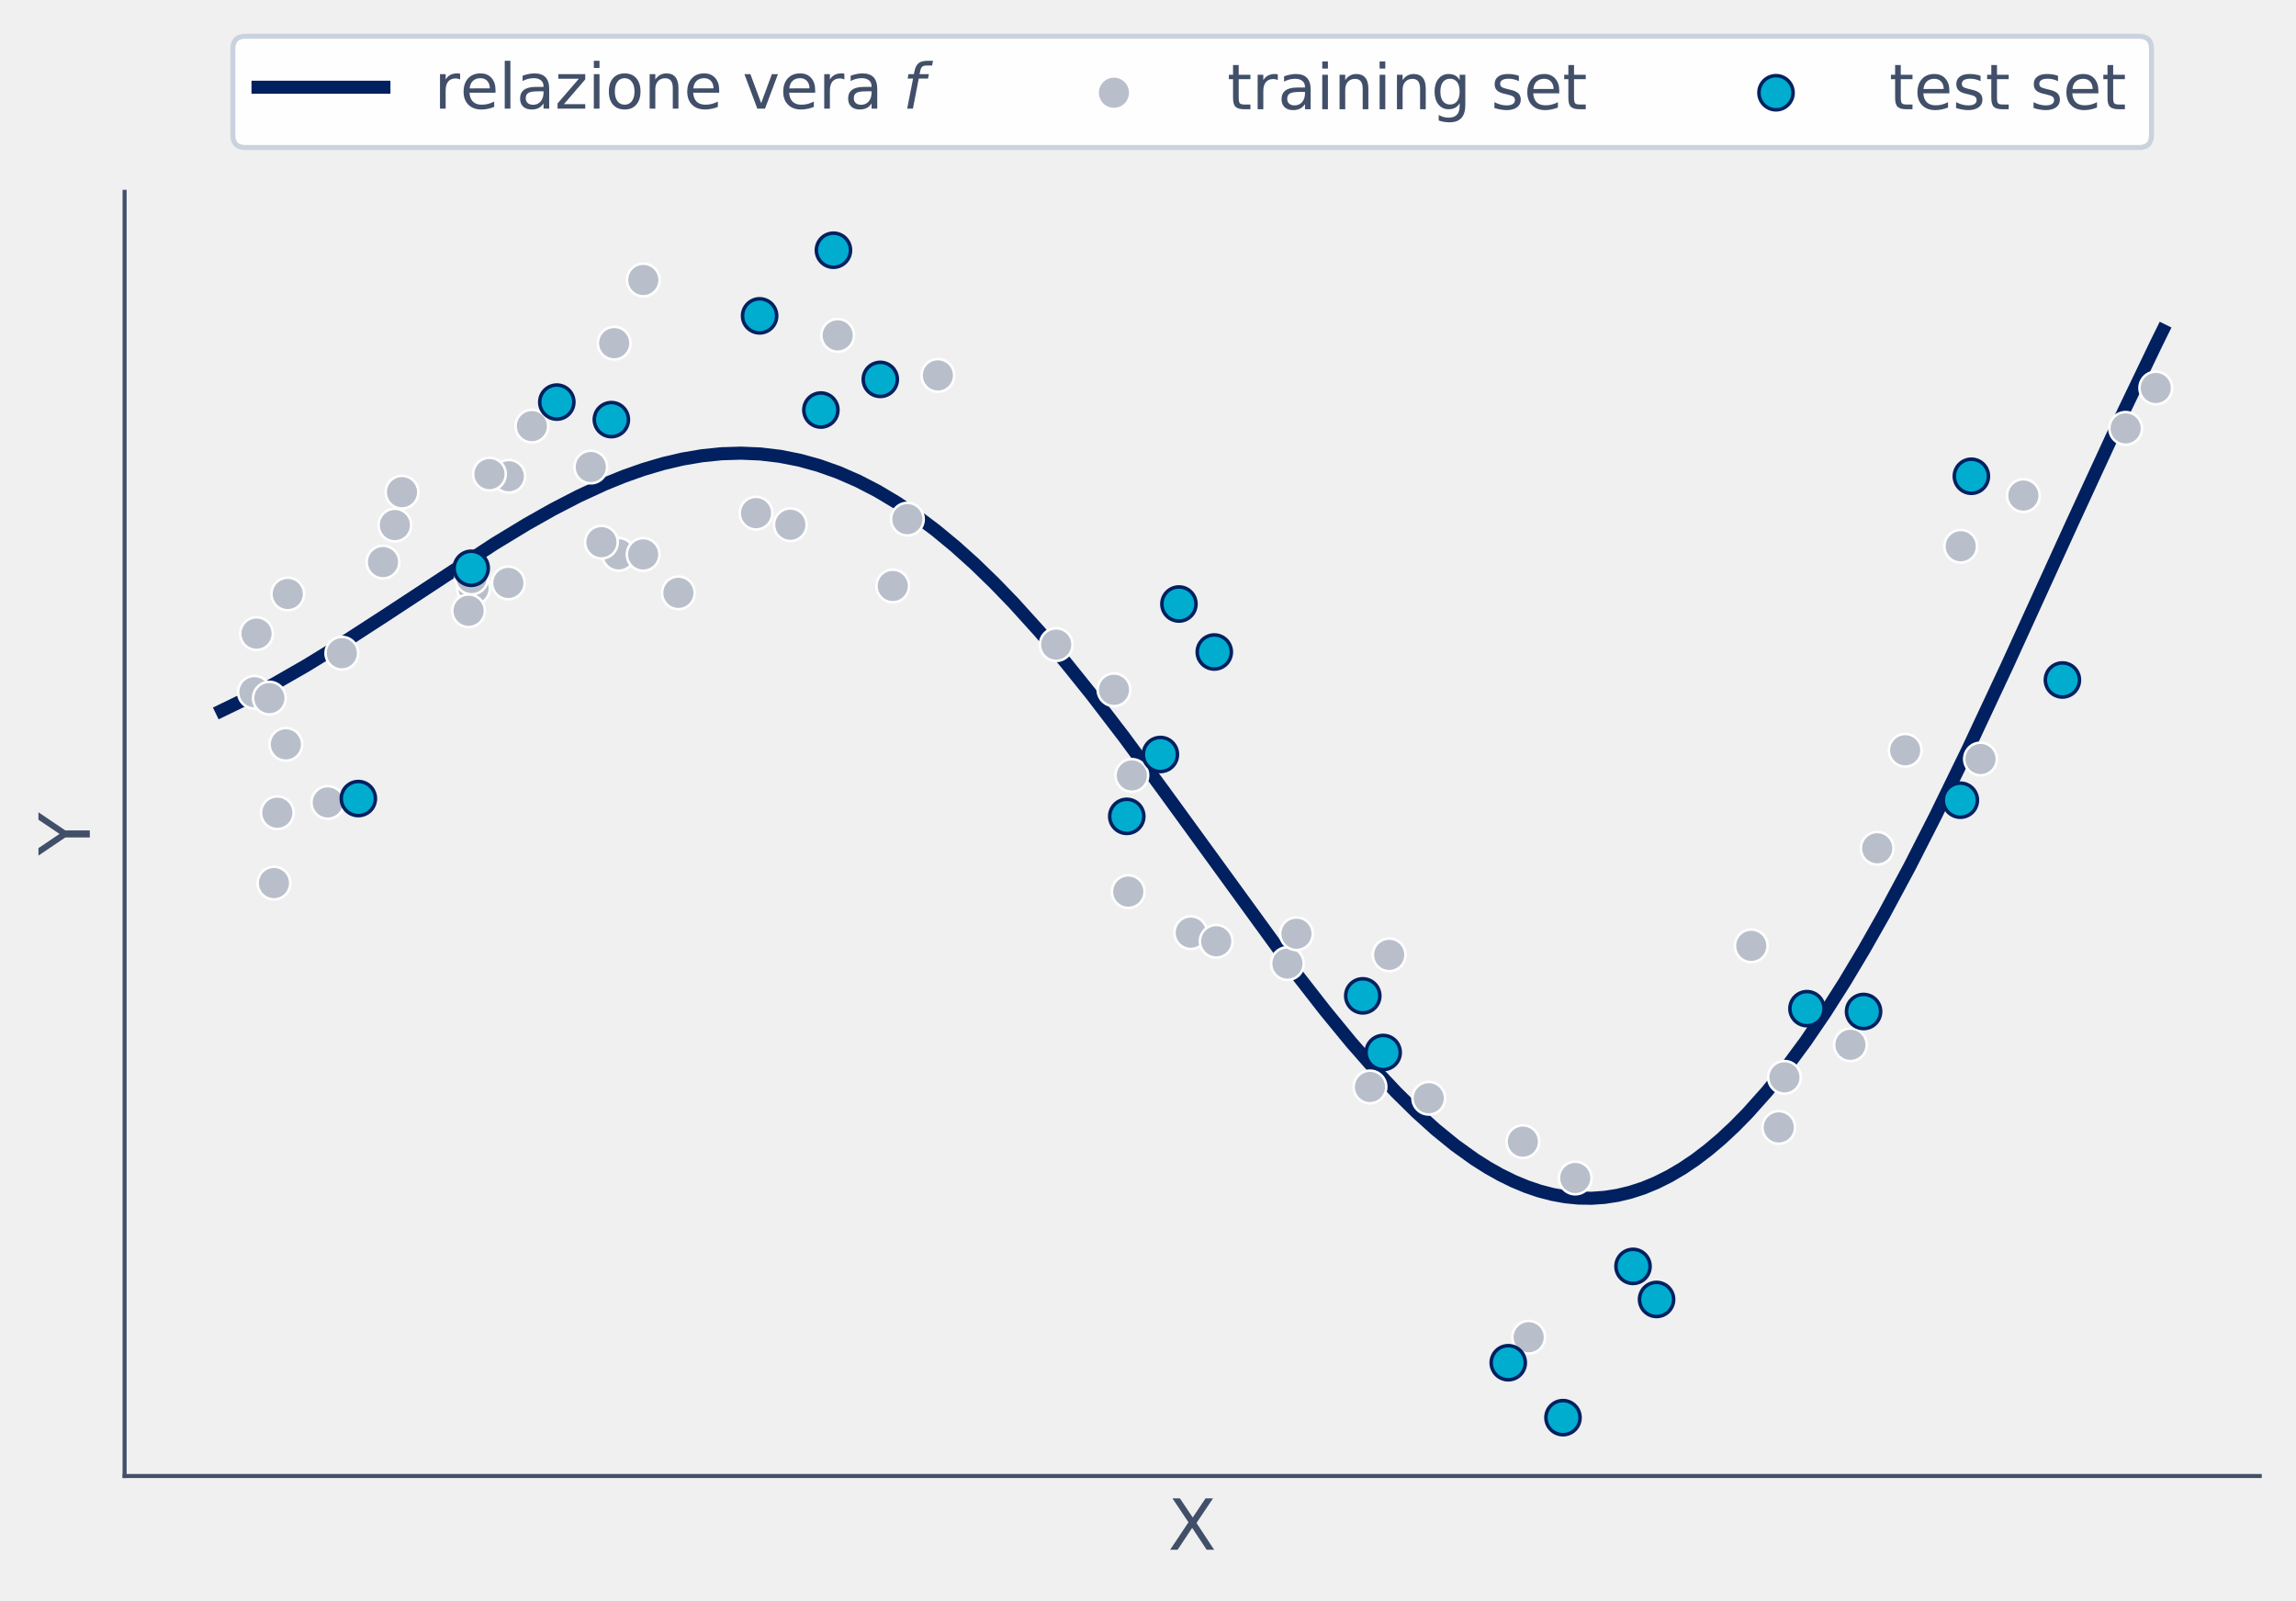
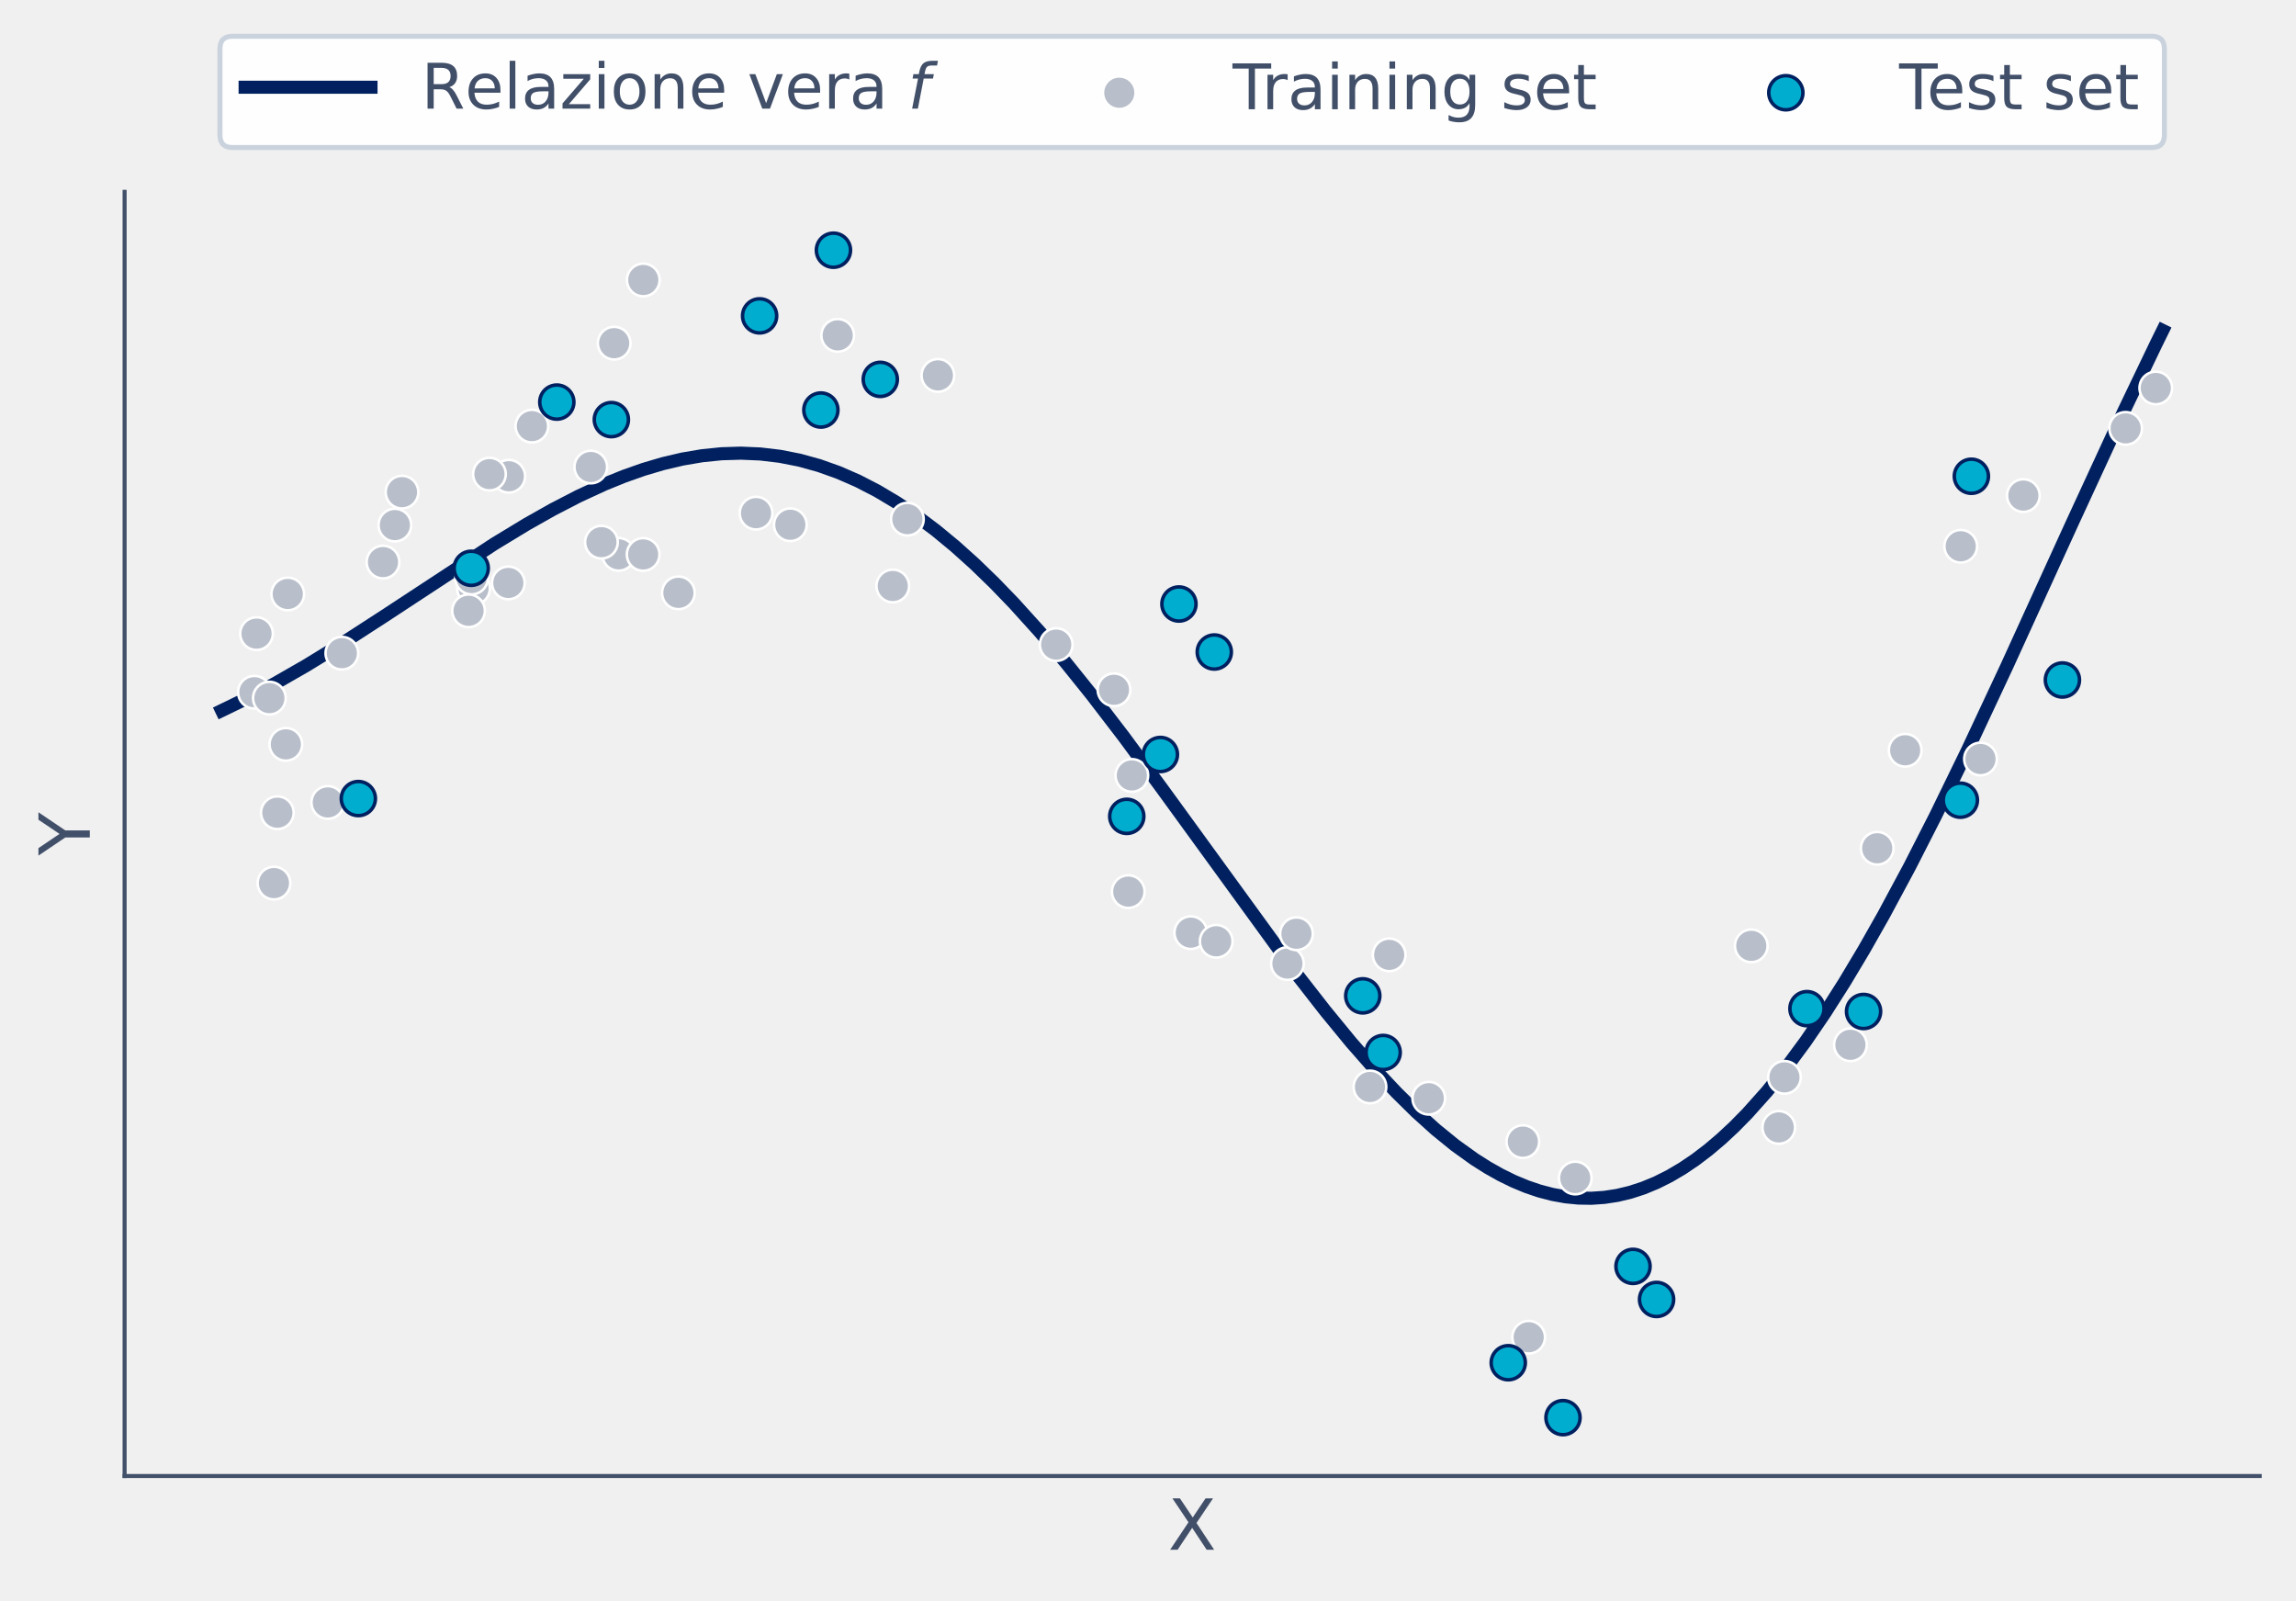
<svg xmlns="http://www.w3.org/2000/svg" xmlns:xlink="http://www.w3.org/1999/xlink" width="456.029pt" height="317.871pt" viewBox="0 0 456.029 317.871" version="1.1">
  <defs>
    <style type="text/css">*{stroke-linejoin: round; stroke-linecap: butt}</style>
  </defs>
  <g id="figure_1">
    <g id="patch_1">
      <path d="M 0 317.871  L 456.029 317.871  L 456.029 0  L 0 0  L 0 317.871  z " style="fill: none" />
    </g>
    <g id="axes_1">
      <g id="patch_2">
        <path d="M 24.749 293.122  L 448.829 293.122  L 448.829 38.098  L 24.749 38.098  L 24.749 293.122  z " style="fill: none" />
      </g>
      <g id="matplotlib.axis_1">
        <g id="text_1">
          <text style="font-size: 14px; font-family: 'DejaVu Sans'; text-anchor: middle; fill: #414f69" x="236.789" y="307.76" transform="rotate(-0 236.7894 307.7597)">X</text>
        </g>
      </g>
      <g id="matplotlib.axis_2">
        <g id="text_2">
          <text style="font-size: 14px; font-family: 'DejaVu Sans'; text-anchor: middle; fill: #414f69" x="17.838" y="165.61" transform="rotate(-90 17.83781 165.6099)">Y</text>
        </g>
      </g>
      <g id="line2d_1">
-         <path d="M 44.026 141.115  L 49.183 138.617  L 54.341 135.887  L 60.788 132.191  L 67.235 128.235  L 76.26 122.393  L 98.18 108.006  L 104.627 104.095  L 109.785 101.184  L 114.942 98.518  L 120.1 96.141  L 123.968 94.573  L 127.836 93.21  L 131.704 92.067  L 135.572 91.16  L 139.441 90.504  L 143.309 90.11  L 147.177 89.992  L 151.045 90.158  L 154.913 90.618  L 158.781 91.379  L 162.65 92.446  L 166.518 93.821  L 170.386 95.508  L 174.254 97.506  L 178.122 99.812  L 181.99 102.422  L 185.859 105.33  L 189.727 108.528  L 193.595 112.006  L 197.463 115.753  L 201.331 119.753  L 206.489 125.454  L 211.646 131.536  L 216.804 137.951  L 223.251 146.358  L 230.987 156.865  L 258.064 194.124  L 263.222 200.735  L 268.379 207.016  L 273.537 212.895  L 277.405 217  L 281.273 220.812  L 285.141 224.304  L 289.01 227.45  L 292.878 230.227  L 295.457 231.861  L 298.035 233.314  L 300.614 234.58  L 303.193 235.654  L 305.772 236.529  L 308.35 237.202  L 310.929 237.668  L 313.508 237.923  L 316.087 237.964  L 318.666 237.787  L 321.244 237.391  L 323.823 236.772  L 326.402 235.931  L 328.981 234.864  L 331.559 233.573  L 334.138 232.057  L 336.717 230.317  L 339.296 228.354  L 341.875 226.17  L 344.453 223.767  L 347.032 221.147  L 350.9 216.82  L 354.768 212.027  L 358.637 206.786  L 362.505 201.114  L 366.373 195.034  L 370.241 188.57  L 374.109 181.748  L 379.267 172.147  L 384.424 162.035  L 390.871 148.804  L 398.608 132.285  L 411.502 104.032  L 421.817 81.69  L 428.264 68.25  L 429.553 65.633  L 429.553 65.633  " clip-path="url(#p350fbbcaee)" style="fill: none; stroke: #002060; stroke-width: 2.6; stroke-linecap: square" />
+         <path d="M 44.026 141.115  L 49.183 138.617  L 54.341 135.887  L 60.788 132.191  L 67.235 128.235  L 76.26 122.393  L 98.18 108.006  L 104.627 104.095  L 109.785 101.184  L 114.942 98.518  L 120.1 96.141  L 123.968 94.573  L 127.836 93.21  L 131.704 92.067  L 135.572 91.16  L 139.441 90.504  L 143.309 90.11  L 147.177 89.992  L 151.045 90.158  L 154.913 90.618  L 158.781 91.379  L 162.65 92.446  L 166.518 93.821  L 170.386 95.508  L 174.254 97.506  L 178.122 99.812  L 181.99 102.422  L 185.859 105.33  L 189.727 108.528  L 193.595 112.006  L 197.463 115.753  L 201.331 119.753  L 206.489 125.454  L 211.646 131.536  L 216.804 137.951  L 223.251 146.358  L 230.987 156.865  L 258.064 194.124  L 263.222 200.735  L 268.379 207.016  L 273.537 212.895  L 277.405 217  L 281.273 220.812  L 285.141 224.304  L 289.01 227.45  L 292.878 230.227  L 295.457 231.861  L 298.035 233.314  L 300.614 234.58  L 303.193 235.654  L 305.772 236.529  L 308.35 237.202  L 310.929 237.668  L 313.508 237.923  L 316.087 237.964  L 318.666 237.787  L 321.244 237.391  L 323.823 236.772  L 326.402 235.931  L 328.981 234.864  L 331.559 233.573  L 334.138 232.057  L 336.717 230.317  L 339.296 228.354  L 341.875 226.17  L 344.453 223.767  L 347.032 221.147  L 350.9 216.82  L 354.768 212.027  L 358.637 206.786  L 362.505 201.114  L 366.373 195.034  L 370.241 188.57  L 374.109 181.748  L 379.267 172.147  L 384.424 162.035  L 390.871 148.804  L 398.608 132.285  L 411.502 104.032  L 421.817 81.69  L 428.264 68.25  L 429.553 65.633  L 429.553 65.633  " clip-path="url(#p46bc292888)" style="fill: none; stroke: #002060; stroke-width: 2.6; stroke-linecap: square" />
      </g>
      <g id="patch_3">
        <path d="M 24.749 293.122  L 24.749 38.098  " style="fill: none; stroke: #414f69; stroke-width: 0.8; stroke-linejoin: miter; stroke-linecap: square" />
      </g>
      <g id="patch_4">
        <path d="M 24.749 293.122  L 448.829 293.122  " style="fill: none; stroke: #414f69; stroke-width: 0.8; stroke-linejoin: miter; stroke-linecap: square" />
      </g>
      <g id="PathCollection_1">
        <defs>
-           <path id="m37051a1f90" d="M 0 3.24  C 0.859 3.24 1.684 2.899 2.291 2.291  C 2.899 1.684 3.24 0.859 3.24 0  C 3.24 -0.859 2.899 -1.684 2.291 -2.291  C 1.684 -2.899 0.859 -3.24 0 -3.24  C -0.859 -3.24 -1.684 -2.899 -2.291 -2.291  C -2.899 -1.684 -3.24 -0.859 -3.24 0  C -3.24 0.859 -2.899 1.684 -2.291 2.291  C -1.684 2.899 -0.859 3.24 0 3.24  z " style="stroke: #ffffff; stroke-width: 0.5" />
+           <path id="md7d9b997fb" d="M 0 3.24  C 0.859 3.24 1.684 2.899 2.291 2.291  C 2.899 1.684 3.24 0.859 3.24 0  C 3.24 -0.859 2.899 -1.684 2.291 -2.291  C 1.684 -2.899 0.859 -3.24 0 -3.24  C -0.859 -3.24 -1.684 -2.899 -2.291 -2.291  C -2.899 -1.684 -3.24 -0.859 -3.24 0  C -3.24 0.859 -2.899 1.684 -2.291 2.291  C -1.684 2.899 -0.859 3.24 0 3.24  z " style="stroke: #ffffff; stroke-width: 0.5" />
        </defs>
-         <g clip-path="url(#p350fbbcaee)">
-           <use xlink:href="#m37051a1f90" x="236.511" y="185.22" style="fill: #b9bfca; stroke: #ffffff; stroke-width: 0.5" />
-           <use xlink:href="#m37051a1f90" x="275.92" y="189.626" style="fill: #b9bfca; stroke: #ffffff; stroke-width: 0.5" />
-           <use xlink:href="#m37051a1f90" x="55.086" y="161.4" style="fill: #b9bfca; stroke: #ffffff; stroke-width: 0.5" />
-           <use xlink:href="#m37051a1f90" x="101.055" y="94.58" style="fill: #b9bfca; stroke: #ffffff; stroke-width: 0.5" />
-           <use xlink:href="#m37051a1f90" x="401.876" y="98.417" style="fill: #b9bfca; stroke: #ffffff; stroke-width: 0.5" />
-           <use xlink:href="#m37051a1f90" x="94.057" y="116.843" style="fill: #b9bfca; stroke: #ffffff; stroke-width: 0.5" />
-           <use xlink:href="#m37051a1f90" x="283.779" y="218.097" style="fill: #b9bfca; stroke: #ffffff; stroke-width: 0.5" />
-           <use xlink:href="#m37051a1f90" x="186.283" y="74.551" style="fill: #b9bfca; stroke: #ffffff; stroke-width: 0.5" />
-           <use xlink:href="#m37051a1f90" x="150.165" y="101.908" style="fill: #b9bfca; stroke: #ffffff; stroke-width: 0.5" />
-           <use xlink:href="#m37051a1f90" x="97.216" y="94.156" style="fill: #b9bfca; stroke: #ffffff; stroke-width: 0.5" />
-           <use xlink:href="#m37051a1f90" x="347.836" y="187.835" style="fill: #b9bfca; stroke: #ffffff; stroke-width: 0.5" />
-           <use xlink:href="#m37051a1f90" x="302.468" y="226.717" style="fill: #b9bfca; stroke: #ffffff; stroke-width: 0.5" />
-           <use xlink:href="#m37051a1f90" x="241.563" y="186.928" style="fill: #b9bfca; stroke: #ffffff; stroke-width: 0.5" />
-           <use xlink:href="#m37051a1f90" x="255.709" y="191.356" style="fill: #b9bfca; stroke: #ffffff; stroke-width: 0.5" />
-           <use xlink:href="#m37051a1f90" x="422.195" y="85.074" style="fill: #b9bfca; stroke: #ffffff; stroke-width: 0.5" />
-           <use xlink:href="#m37051a1f90" x="122.87" y="110.089" style="fill: #b9bfca; stroke: #ffffff; stroke-width: 0.5" />
-           <use xlink:href="#m37051a1f90" x="257.504" y="185.432" style="fill: #b9bfca; stroke: #ffffff; stroke-width: 0.5" />
-           <use xlink:href="#m37051a1f90" x="180.223" y="103.102" style="fill: #b9bfca; stroke: #ffffff; stroke-width: 0.5" />
-           <use xlink:href="#m37051a1f90" x="272.102" y="215.859" style="fill: #b9bfca; stroke: #ffffff; stroke-width: 0.5" />
-           <use xlink:href="#m37051a1f90" x="134.741" y="117.736" style="fill: #b9bfca; stroke: #ffffff; stroke-width: 0.5" />
-           <use xlink:href="#m37051a1f90" x="353.297" y="223.894" style="fill: #b9bfca; stroke: #ffffff; stroke-width: 0.5" />
-           <use xlink:href="#m37051a1f90" x="378.406" y="148.997" style="fill: #b9bfca; stroke: #ffffff; stroke-width: 0.5" />
-           <use xlink:href="#m37051a1f90" x="93.666" y="114.795" style="fill: #b9bfca; stroke: #ffffff; stroke-width: 0.5" />
-           <use xlink:href="#m37051a1f90" x="224.095" y="177.067" style="fill: #b9bfca; stroke: #ffffff; stroke-width: 0.5" />
-           <use xlink:href="#m37051a1f90" x="76.07" y="111.624" style="fill: #b9bfca; stroke: #ffffff; stroke-width: 0.5" />
-           <use xlink:href="#m37051a1f90" x="389.437" y="108.483" style="fill: #b9bfca; stroke: #ffffff; stroke-width: 0.5" />
-           <use xlink:href="#m37051a1f90" x="209.783" y="128.013" style="fill: #b9bfca; stroke: #ffffff; stroke-width: 0.5" />
-           <use xlink:href="#m37051a1f90" x="100.965" y="115.765" style="fill: #b9bfca; stroke: #ffffff; stroke-width: 0.5" />
-           <use xlink:href="#m37051a1f90" x="303.625" y="265.559" style="fill: #b9bfca; stroke: #ffffff; stroke-width: 0.5" />
-           <use xlink:href="#m37051a1f90" x="121.986" y="68.151" style="fill: #b9bfca; stroke: #ffffff; stroke-width: 0.5" />
-           <use xlink:href="#m37051a1f90" x="127.742" y="110.108" style="fill: #b9bfca; stroke: #ffffff; stroke-width: 0.5" />
-           <use xlink:href="#m37051a1f90" x="56.777" y="147.821" style="fill: #b9bfca; stroke: #ffffff; stroke-width: 0.5" />
-           <use xlink:href="#m37051a1f90" x="177.321" y="116.37" style="fill: #b9bfca; stroke: #ffffff; stroke-width: 0.5" />
-           <use xlink:href="#m37051a1f90" x="224.803" y="153.994" style="fill: #b9bfca; stroke: #ffffff; stroke-width: 0.5" />
-           <use xlink:href="#m37051a1f90" x="393.365" y="150.73" style="fill: #b9bfca; stroke: #ffffff; stroke-width: 0.5" />
-           <use xlink:href="#m37051a1f90" x="312.877" y="233.937" style="fill: #b9bfca; stroke: #ffffff; stroke-width: 0.5" />
-           <use xlink:href="#m37051a1f90" x="50.532" y="137.471" style="fill: #b9bfca; stroke: #ffffff; stroke-width: 0.5" />
-           <use xlink:href="#m37051a1f90" x="105.642" y="84.624" style="fill: #b9bfca; stroke: #ffffff; stroke-width: 0.5" />
-           <use xlink:href="#m37051a1f90" x="428.179" y="77.05" style="fill: #b9bfca; stroke: #ffffff; stroke-width: 0.5" />
-           <use xlink:href="#m37051a1f90" x="221.259" y="136.985" style="fill: #b9bfca; stroke: #ffffff; stroke-width: 0.5" />
-           <use xlink:href="#m37051a1f90" x="65.102" y="159.36" style="fill: #b9bfca; stroke: #ffffff; stroke-width: 0.5" />
-           <use xlink:href="#m37051a1f90" x="57.153" y="117.957" style="fill: #b9bfca; stroke: #ffffff; stroke-width: 0.5" />
-           <use xlink:href="#m37051a1f90" x="166.383" y="66.6" style="fill: #b9bfca; stroke: #ffffff; stroke-width: 0.5" />
-           <use xlink:href="#m37051a1f90" x="78.429" y="104.276" style="fill: #b9bfca; stroke: #ffffff; stroke-width: 0.5" />
-           <use xlink:href="#m37051a1f90" x="53.504" y="138.639" style="fill: #b9bfca; stroke: #ffffff; stroke-width: 0.5" />
-           <use xlink:href="#m37051a1f90" x="367.531" y="207.486" style="fill: #b9bfca; stroke: #ffffff; stroke-width: 0.5" />
-           <use xlink:href="#m37051a1f90" x="93.066" y="121.296" style="fill: #b9bfca; stroke: #ffffff; stroke-width: 0.5" />
-           <use xlink:href="#m37051a1f90" x="119.455" y="107.669" style="fill: #b9bfca; stroke: #ffffff; stroke-width: 0.5" />
-           <use xlink:href="#m37051a1f90" x="67.898" y="129.718" style="fill: #b9bfca; stroke: #ffffff; stroke-width: 0.5" />
-           <use xlink:href="#m37051a1f90" x="54.413" y="175.373" style="fill: #b9bfca; stroke: #ffffff; stroke-width: 0.5" />
-           <use xlink:href="#m37051a1f90" x="354.428" y="213.953" style="fill: #b9bfca; stroke: #ffffff; stroke-width: 0.5" />
-           <use xlink:href="#m37051a1f90" x="117.341" y="92.743" style="fill: #b9bfca; stroke: #ffffff; stroke-width: 0.5" />
-           <use xlink:href="#m37051a1f90" x="79.842" y="97.736" style="fill: #b9bfca; stroke: #ffffff; stroke-width: 0.5" />
-           <use xlink:href="#m37051a1f90" x="50.951" y="125.833" style="fill: #b9bfca; stroke: #ffffff; stroke-width: 0.5" />
-           <use xlink:href="#m37051a1f90" x="156.976" y="104.209" style="fill: #b9bfca; stroke: #ffffff; stroke-width: 0.5" />
-           <use xlink:href="#m37051a1f90" x="372.85" y="168.461" style="fill: #b9bfca; stroke: #ffffff; stroke-width: 0.5" />
-           <use xlink:href="#m37051a1f90" x="127.767" y="55.602" style="fill: #b9bfca; stroke: #ffffff; stroke-width: 0.5" />
+         <g clip-path="url(#p46bc292888)">
+           <use xlink:href="#md7d9b997fb" x="236.511" y="185.22" style="fill: #b9bfca; stroke: #ffffff; stroke-width: 0.5" />
+           <use xlink:href="#md7d9b997fb" x="275.92" y="189.626" style="fill: #b9bfca; stroke: #ffffff; stroke-width: 0.5" />
+           <use xlink:href="#md7d9b997fb" x="55.086" y="161.4" style="fill: #b9bfca; stroke: #ffffff; stroke-width: 0.5" />
+           <use xlink:href="#md7d9b997fb" x="101.055" y="94.58" style="fill: #b9bfca; stroke: #ffffff; stroke-width: 0.5" />
+           <use xlink:href="#md7d9b997fb" x="401.876" y="98.417" style="fill: #b9bfca; stroke: #ffffff; stroke-width: 0.5" />
+           <use xlink:href="#md7d9b997fb" x="94.057" y="116.843" style="fill: #b9bfca; stroke: #ffffff; stroke-width: 0.5" />
+           <use xlink:href="#md7d9b997fb" x="283.779" y="218.097" style="fill: #b9bfca; stroke: #ffffff; stroke-width: 0.5" />
+           <use xlink:href="#md7d9b997fb" x="186.283" y="74.551" style="fill: #b9bfca; stroke: #ffffff; stroke-width: 0.5" />
+           <use xlink:href="#md7d9b997fb" x="150.165" y="101.908" style="fill: #b9bfca; stroke: #ffffff; stroke-width: 0.5" />
+           <use xlink:href="#md7d9b997fb" x="97.216" y="94.156" style="fill: #b9bfca; stroke: #ffffff; stroke-width: 0.5" />
+           <use xlink:href="#md7d9b997fb" x="347.836" y="187.835" style="fill: #b9bfca; stroke: #ffffff; stroke-width: 0.5" />
+           <use xlink:href="#md7d9b997fb" x="302.468" y="226.717" style="fill: #b9bfca; stroke: #ffffff; stroke-width: 0.5" />
+           <use xlink:href="#md7d9b997fb" x="241.563" y="186.928" style="fill: #b9bfca; stroke: #ffffff; stroke-width: 0.5" />
+           <use xlink:href="#md7d9b997fb" x="255.709" y="191.356" style="fill: #b9bfca; stroke: #ffffff; stroke-width: 0.5" />
+           <use xlink:href="#md7d9b997fb" x="422.195" y="85.074" style="fill: #b9bfca; stroke: #ffffff; stroke-width: 0.5" />
+           <use xlink:href="#md7d9b997fb" x="122.87" y="110.089" style="fill: #b9bfca; stroke: #ffffff; stroke-width: 0.5" />
+           <use xlink:href="#md7d9b997fb" x="257.504" y="185.432" style="fill: #b9bfca; stroke: #ffffff; stroke-width: 0.5" />
+           <use xlink:href="#md7d9b997fb" x="180.223" y="103.102" style="fill: #b9bfca; stroke: #ffffff; stroke-width: 0.5" />
+           <use xlink:href="#md7d9b997fb" x="272.102" y="215.859" style="fill: #b9bfca; stroke: #ffffff; stroke-width: 0.5" />
+           <use xlink:href="#md7d9b997fb" x="134.741" y="117.736" style="fill: #b9bfca; stroke: #ffffff; stroke-width: 0.5" />
+           <use xlink:href="#md7d9b997fb" x="353.297" y="223.894" style="fill: #b9bfca; stroke: #ffffff; stroke-width: 0.5" />
+           <use xlink:href="#md7d9b997fb" x="378.406" y="148.997" style="fill: #b9bfca; stroke: #ffffff; stroke-width: 0.5" />
+           <use xlink:href="#md7d9b997fb" x="93.666" y="114.795" style="fill: #b9bfca; stroke: #ffffff; stroke-width: 0.5" />
+           <use xlink:href="#md7d9b997fb" x="224.095" y="177.067" style="fill: #b9bfca; stroke: #ffffff; stroke-width: 0.5" />
+           <use xlink:href="#md7d9b997fb" x="76.07" y="111.624" style="fill: #b9bfca; stroke: #ffffff; stroke-width: 0.5" />
+           <use xlink:href="#md7d9b997fb" x="389.437" y="108.483" style="fill: #b9bfca; stroke: #ffffff; stroke-width: 0.5" />
+           <use xlink:href="#md7d9b997fb" x="209.783" y="128.013" style="fill: #b9bfca; stroke: #ffffff; stroke-width: 0.5" />
+           <use xlink:href="#md7d9b997fb" x="100.965" y="115.765" style="fill: #b9bfca; stroke: #ffffff; stroke-width: 0.5" />
+           <use xlink:href="#md7d9b997fb" x="303.625" y="265.559" style="fill: #b9bfca; stroke: #ffffff; stroke-width: 0.5" />
+           <use xlink:href="#md7d9b997fb" x="121.986" y="68.151" style="fill: #b9bfca; stroke: #ffffff; stroke-width: 0.5" />
+           <use xlink:href="#md7d9b997fb" x="127.742" y="110.108" style="fill: #b9bfca; stroke: #ffffff; stroke-width: 0.5" />
+           <use xlink:href="#md7d9b997fb" x="56.777" y="147.821" style="fill: #b9bfca; stroke: #ffffff; stroke-width: 0.5" />
+           <use xlink:href="#md7d9b997fb" x="177.321" y="116.37" style="fill: #b9bfca; stroke: #ffffff; stroke-width: 0.5" />
+           <use xlink:href="#md7d9b997fb" x="224.803" y="153.994" style="fill: #b9bfca; stroke: #ffffff; stroke-width: 0.5" />
+           <use xlink:href="#md7d9b997fb" x="393.365" y="150.73" style="fill: #b9bfca; stroke: #ffffff; stroke-width: 0.5" />
+           <use xlink:href="#md7d9b997fb" x="312.877" y="233.937" style="fill: #b9bfca; stroke: #ffffff; stroke-width: 0.5" />
+           <use xlink:href="#md7d9b997fb" x="50.532" y="137.471" style="fill: #b9bfca; stroke: #ffffff; stroke-width: 0.5" />
+           <use xlink:href="#md7d9b997fb" x="105.642" y="84.624" style="fill: #b9bfca; stroke: #ffffff; stroke-width: 0.5" />
+           <use xlink:href="#md7d9b997fb" x="428.179" y="77.05" style="fill: #b9bfca; stroke: #ffffff; stroke-width: 0.5" />
+           <use xlink:href="#md7d9b997fb" x="221.259" y="136.985" style="fill: #b9bfca; stroke: #ffffff; stroke-width: 0.5" />
+           <use xlink:href="#md7d9b997fb" x="65.102" y="159.36" style="fill: #b9bfca; stroke: #ffffff; stroke-width: 0.5" />
+           <use xlink:href="#md7d9b997fb" x="57.153" y="117.957" style="fill: #b9bfca; stroke: #ffffff; stroke-width: 0.5" />
+           <use xlink:href="#md7d9b997fb" x="166.383" y="66.6" style="fill: #b9bfca; stroke: #ffffff; stroke-width: 0.5" />
+           <use xlink:href="#md7d9b997fb" x="78.429" y="104.276" style="fill: #b9bfca; stroke: #ffffff; stroke-width: 0.5" />
+           <use xlink:href="#md7d9b997fb" x="53.504" y="138.639" style="fill: #b9bfca; stroke: #ffffff; stroke-width: 0.5" />
+           <use xlink:href="#md7d9b997fb" x="367.531" y="207.486" style="fill: #b9bfca; stroke: #ffffff; stroke-width: 0.5" />
+           <use xlink:href="#md7d9b997fb" x="93.066" y="121.296" style="fill: #b9bfca; stroke: #ffffff; stroke-width: 0.5" />
+           <use xlink:href="#md7d9b997fb" x="119.455" y="107.669" style="fill: #b9bfca; stroke: #ffffff; stroke-width: 0.5" />
+           <use xlink:href="#md7d9b997fb" x="67.898" y="129.718" style="fill: #b9bfca; stroke: #ffffff; stroke-width: 0.5" />
+           <use xlink:href="#md7d9b997fb" x="54.413" y="175.373" style="fill: #b9bfca; stroke: #ffffff; stroke-width: 0.5" />
+           <use xlink:href="#md7d9b997fb" x="354.428" y="213.953" style="fill: #b9bfca; stroke: #ffffff; stroke-width: 0.5" />
+           <use xlink:href="#md7d9b997fb" x="117.341" y="92.743" style="fill: #b9bfca; stroke: #ffffff; stroke-width: 0.5" />
+           <use xlink:href="#md7d9b997fb" x="79.842" y="97.736" style="fill: #b9bfca; stroke: #ffffff; stroke-width: 0.5" />
+           <use xlink:href="#md7d9b997fb" x="50.951" y="125.833" style="fill: #b9bfca; stroke: #ffffff; stroke-width: 0.5" />
+           <use xlink:href="#md7d9b997fb" x="156.976" y="104.209" style="fill: #b9bfca; stroke: #ffffff; stroke-width: 0.5" />
+           <use xlink:href="#md7d9b997fb" x="372.85" y="168.461" style="fill: #b9bfca; stroke: #ffffff; stroke-width: 0.5" />
+           <use xlink:href="#md7d9b997fb" x="127.767" y="55.602" style="fill: #b9bfca; stroke: #ffffff; stroke-width: 0.5" />
        </g>
      </g>
      <g id="PathCollection_2">
        <defs>
-           <path id="mdb7ad6d126" d="M 0 3.391  C 0.899 3.391 1.762 3.034 2.398 2.398  C 3.034 1.762 3.391 0.899 3.391 0  C 3.391 -0.899 3.034 -1.762 2.398 -2.398  C 1.762 -3.034 0.899 -3.391 0 -3.391  C -0.899 -3.391 -1.762 -3.034 -2.398 -2.398  C -3.034 -1.762 -3.391 -0.899 -3.391 0  C -3.391 0.899 -3.034 1.762 -2.398 2.398  C -1.762 3.034 -0.899 3.391 0 3.391  z " style="stroke: #002060; stroke-width: 0.7" />
+           <path id="m0c68366be0" d="M 0 3.391  C 0.899 3.391 1.762 3.034 2.398 2.398  C 3.034 1.762 3.391 0.899 3.391 0  C 3.391 -0.899 3.034 -1.762 2.398 -2.398  C 1.762 -3.034 0.899 -3.391 0 -3.391  C -0.899 -3.391 -1.762 -3.034 -2.398 -2.398  C -3.034 -1.762 -3.391 -0.899 -3.391 0  C -3.391 0.899 -3.034 1.762 -2.398 2.398  C -1.762 3.034 -0.899 3.391 0 3.391  z " style="stroke: #002060; stroke-width: 0.7" />
        </defs>
-         <g clip-path="url(#p350fbbcaee)">
-           <use xlink:href="#mdb7ad6d126" x="93.593" y="112.856" style="fill: #00adcf; stroke: #002060; stroke-width: 0.7" />
-           <use xlink:href="#mdb7ad6d126" x="71.175" y="158.587" style="fill: #00adcf; stroke: #002060; stroke-width: 0.7" />
-           <use xlink:href="#mdb7ad6d126" x="409.632" y="135.037" style="fill: #00adcf; stroke: #002060; stroke-width: 0.7" />
-           <use xlink:href="#mdb7ad6d126" x="241.181" y="129.484" style="fill: #00adcf; stroke: #002060; stroke-width: 0.7" />
-           <use xlink:href="#mdb7ad6d126" x="299.57" y="270.625" style="fill: #00adcf; stroke: #002060; stroke-width: 0.7" />
-           <use xlink:href="#mdb7ad6d126" x="358.9" y="200.308" style="fill: #00adcf; stroke: #002060; stroke-width: 0.7" />
-           <use xlink:href="#mdb7ad6d126" x="230.476" y="149.835" style="fill: #00adcf; stroke: #002060; stroke-width: 0.7" />
-           <use xlink:href="#mdb7ad6d126" x="150.873" y="62.726" style="fill: #00adcf; stroke: #002060; stroke-width: 0.7" />
-           <use xlink:href="#mdb7ad6d126" x="391.552" y="94.579" style="fill: #00adcf; stroke: #002060; stroke-width: 0.7" />
-           <use xlink:href="#mdb7ad6d126" x="121.428" y="83.331" style="fill: #00adcf; stroke: #002060; stroke-width: 0.7" />
-           <use xlink:href="#mdb7ad6d126" x="174.843" y="75.342" style="fill: #00adcf; stroke: #002060; stroke-width: 0.7" />
-           <use xlink:href="#mdb7ad6d126" x="310.44" y="281.53" style="fill: #00adcf; stroke: #002060; stroke-width: 0.7" />
-           <use xlink:href="#mdb7ad6d126" x="370.139" y="200.871" style="fill: #00adcf; stroke: #002060; stroke-width: 0.7" />
-           <use xlink:href="#mdb7ad6d126" x="270.67" y="197.766" style="fill: #00adcf; stroke: #002060; stroke-width: 0.7" />
-           <use xlink:href="#mdb7ad6d126" x="163.042" y="81.427" style="fill: #00adcf; stroke: #002060; stroke-width: 0.7" />
-           <use xlink:href="#mdb7ad6d126" x="110.595" y="79.852" style="fill: #00adcf; stroke: #002060; stroke-width: 0.7" />
-           <use xlink:href="#mdb7ad6d126" x="223.798" y="162.12" style="fill: #00adcf; stroke: #002060; stroke-width: 0.7" />
-           <use xlink:href="#mdb7ad6d126" x="329.026" y="258.058" style="fill: #00adcf; stroke: #002060; stroke-width: 0.7" />
-           <use xlink:href="#mdb7ad6d126" x="274.722" y="209.013" style="fill: #00adcf; stroke: #002060; stroke-width: 0.7" />
-           <use xlink:href="#mdb7ad6d126" x="389.365" y="158.91" style="fill: #00adcf; stroke: #002060; stroke-width: 0.7" />
-           <use xlink:href="#mdb7ad6d126" x="324.347" y="251.491" style="fill: #00adcf; stroke: #002060; stroke-width: 0.7" />
-           <use xlink:href="#mdb7ad6d126" x="234.16" y="119.949" style="fill: #00adcf; stroke: #002060; stroke-width: 0.7" />
-           <use xlink:href="#mdb7ad6d126" x="165.537" y="49.69" style="fill: #00adcf; stroke: #002060; stroke-width: 0.7" />
+         <g clip-path="url(#p46bc292888)">
+           <use xlink:href="#m0c68366be0" x="93.593" y="112.856" style="fill: #00adcf; stroke: #002060; stroke-width: 0.7" />
+           <use xlink:href="#m0c68366be0" x="71.175" y="158.587" style="fill: #00adcf; stroke: #002060; stroke-width: 0.7" />
+           <use xlink:href="#m0c68366be0" x="409.632" y="135.037" style="fill: #00adcf; stroke: #002060; stroke-width: 0.7" />
+           <use xlink:href="#m0c68366be0" x="241.181" y="129.484" style="fill: #00adcf; stroke: #002060; stroke-width: 0.7" />
+           <use xlink:href="#m0c68366be0" x="299.57" y="270.625" style="fill: #00adcf; stroke: #002060; stroke-width: 0.7" />
+           <use xlink:href="#m0c68366be0" x="358.9" y="200.308" style="fill: #00adcf; stroke: #002060; stroke-width: 0.7" />
+           <use xlink:href="#m0c68366be0" x="230.476" y="149.835" style="fill: #00adcf; stroke: #002060; stroke-width: 0.7" />
+           <use xlink:href="#m0c68366be0" x="150.873" y="62.726" style="fill: #00adcf; stroke: #002060; stroke-width: 0.7" />
+           <use xlink:href="#m0c68366be0" x="391.552" y="94.579" style="fill: #00adcf; stroke: #002060; stroke-width: 0.7" />
+           <use xlink:href="#m0c68366be0" x="121.428" y="83.331" style="fill: #00adcf; stroke: #002060; stroke-width: 0.7" />
+           <use xlink:href="#m0c68366be0" x="174.843" y="75.342" style="fill: #00adcf; stroke: #002060; stroke-width: 0.7" />
+           <use xlink:href="#m0c68366be0" x="310.44" y="281.53" style="fill: #00adcf; stroke: #002060; stroke-width: 0.7" />
+           <use xlink:href="#m0c68366be0" x="370.139" y="200.871" style="fill: #00adcf; stroke: #002060; stroke-width: 0.7" />
+           <use xlink:href="#m0c68366be0" x="270.67" y="197.766" style="fill: #00adcf; stroke: #002060; stroke-width: 0.7" />
+           <use xlink:href="#m0c68366be0" x="163.042" y="81.427" style="fill: #00adcf; stroke: #002060; stroke-width: 0.7" />
+           <use xlink:href="#m0c68366be0" x="110.595" y="79.852" style="fill: #00adcf; stroke: #002060; stroke-width: 0.7" />
+           <use xlink:href="#m0c68366be0" x="223.798" y="162.12" style="fill: #00adcf; stroke: #002060; stroke-width: 0.7" />
+           <use xlink:href="#m0c68366be0" x="329.026" y="258.058" style="fill: #00adcf; stroke: #002060; stroke-width: 0.7" />
+           <use xlink:href="#m0c68366be0" x="274.722" y="209.013" style="fill: #00adcf; stroke: #002060; stroke-width: 0.7" />
+           <use xlink:href="#m0c68366be0" x="389.365" y="158.91" style="fill: #00adcf; stroke: #002060; stroke-width: 0.7" />
+           <use xlink:href="#m0c68366be0" x="324.347" y="251.491" style="fill: #00adcf; stroke: #002060; stroke-width: 0.7" />
+           <use xlink:href="#m0c68366be0" x="234.16" y="119.949" style="fill: #00adcf; stroke: #002060; stroke-width: 0.7" />
+           <use xlink:href="#m0c68366be0" x="165.537" y="49.69" style="fill: #00adcf; stroke: #002060; stroke-width: 0.7" />
        </g>
      </g>
      <g id="legend_1">
        <g id="patch_5">
-           <path d="M 48.749 29.298  L 424.829 29.298  Q 427.329 29.298 427.329 26.798  L 427.329 9.7  Q 427.329 7.2 424.829 7.2  L 48.749 7.2  Q 46.249 7.2 46.249 9.7  L 46.249 26.798  Q 46.249 29.298 48.749 29.298  z " style="fill: #ffffff; opacity: 0.96; stroke: #c9d2dd; stroke-linejoin: miter" />
+           <path d="M 46.187 29.298  L 427.392 29.298  Q 429.892 29.298 429.892 26.798  L 429.892 9.7  Q 429.892 7.2 427.392 7.2  L 46.187 7.2  Q 43.687 7.2 43.687 9.7  L 43.687 26.798  Q 43.687 29.298 46.187 29.298  z " style="fill: #ffffff; opacity: 0.96; stroke: #c9d2dd; stroke-linejoin: miter" />
        </g>
        <g id="line2d_2">
-           <path d="M 51.249 17.323  L 63.749 17.323  L 76.249 17.323  " style="fill: none; stroke: #002060; stroke-width: 2.6; stroke-linecap: square" />
+           <path d="M 48.687 17.323  L 61.187 17.323  L 73.687 17.323  " style="fill: none; stroke: #002060; stroke-width: 2.6; stroke-linecap: square" />
        </g>
        <g id="text_3">
-           <g style="fill: #414f69" transform="translate(86.24934 21.69805)">
+           <g style="fill: #414f69" transform="translate(83.68684 21.69805)">
            <text>
-               <tspan x="0" y="-0.125" style="font-size: 12.5px; font-family: 'DejaVu Sans'; fill: #414f69">r</tspan>
-               <tspan x="5.139" y="-0.125" style="font-size: 12.5px; font-family: 'DejaVu Sans'; fill: #414f69">e</tspan>
-               <tspan x="12.83" y="-0.125" style="font-size: 12.5px; font-family: 'DejaVu Sans'; fill: #414f69">l</tspan>
-               <tspan x="16.302" y="-0.125" style="font-size: 12.5px; font-family: 'DejaVu Sans'; fill: #414f69">a</tspan>
-               <tspan x="23.962" y="-0.125" style="font-size: 12.5px; font-family: 'DejaVu Sans'; fill: #414f69">z</tspan>
-               <tspan x="30.524" y="-0.125" style="font-size: 12.5px; font-family: 'DejaVu Sans'; fill: #414f69">i</tspan>
-               <tspan x="33.997" y="-0.125" style="font-size: 12.5px; font-family: 'DejaVu Sans'; fill: #414f69">o</tspan>
-               <tspan x="41.644" y="-0.125" style="font-size: 12.5px; font-family: 'DejaVu Sans'; fill: #414f69">n</tspan>
-               <tspan x="49.567" y="-0.125" style="font-size: 12.5px; font-family: 'DejaVu Sans'; fill: #414f69">e</tspan>
-               <tspan x="57.257" y="-0.125" style="font-size: 12.5px; font-family: 'DejaVu Sans'; fill: #414f69"> </tspan>
-               <tspan x="61.23" y="-0.125" style="font-size: 12.5px; font-family: 'DejaVu Sans'; fill: #414f69">v</tspan>
-               <tspan x="68.628" y="-0.125" style="font-size: 12.5px; font-family: 'DejaVu Sans'; fill: #414f69">e</tspan>
-               <tspan x="76.318" y="-0.125" style="font-size: 12.5px; font-family: 'DejaVu Sans'; fill: #414f69">r</tspan>
-               <tspan x="81.458" y="-0.125" style="font-size: 12.5px; font-family: 'DejaVu Sans'; fill: #414f69">a</tspan>
-               <tspan x="89.117" y="-0.125" style="font-size: 12.5px; font-family: 'DejaVu Sans'; fill: #414f69"> </tspan>
-               <tspan x="93.091" y="-0.125" style="font-style: oblique; font-size: 12.5px; font-family: 'DejaVu Sans'; fill: #414f69">f</tspan>
+               <tspan x="0" y="-0.125" style="font-size: 12.5px; font-family: 'DejaVu Sans'; fill: #414f69">R</tspan>
+               <tspan x="8.685" y="-0.125" style="font-size: 12.5px; font-family: 'DejaVu Sans'; fill: #414f69">e</tspan>
+               <tspan x="16.376" y="-0.125" style="font-size: 12.5px; font-family: 'DejaVu Sans'; fill: #414f69">l</tspan>
+               <tspan x="19.849" y="-0.125" style="font-size: 12.5px; font-family: 'DejaVu Sans'; fill: #414f69">a</tspan>
+               <tspan x="27.509" y="-0.125" style="font-size: 12.5px; font-family: 'DejaVu Sans'; fill: #414f69">z</tspan>
+               <tspan x="34.07" y="-0.125" style="font-size: 12.5px; font-family: 'DejaVu Sans'; fill: #414f69">i</tspan>
+               <tspan x="37.543" y="-0.125" style="font-size: 12.5px; font-family: 'DejaVu Sans'; fill: #414f69">o</tspan>
+               <tspan x="45.19" y="-0.125" style="font-size: 12.5px; font-family: 'DejaVu Sans'; fill: #414f69">n</tspan>
+               <tspan x="53.113" y="-0.125" style="font-size: 12.5px; font-family: 'DejaVu Sans'; fill: #414f69">e</tspan>
+               <tspan x="60.803" y="-0.125" style="font-size: 12.5px; font-family: 'DejaVu Sans'; fill: #414f69"> </tspan>
+               <tspan x="64.777" y="-0.125" style="font-size: 12.5px; font-family: 'DejaVu Sans'; fill: #414f69">v</tspan>
+               <tspan x="72.174" y="-0.125" style="font-size: 12.5px; font-family: 'DejaVu Sans'; fill: #414f69">e</tspan>
+               <tspan x="79.865" y="-0.125" style="font-size: 12.5px; font-family: 'DejaVu Sans'; fill: #414f69">r</tspan>
+               <tspan x="85.004" y="-0.125" style="font-size: 12.5px; font-family: 'DejaVu Sans'; fill: #414f69">a</tspan>
+               <tspan x="92.664" y="-0.125" style="font-size: 12.5px; font-family: 'DejaVu Sans'; fill: #414f69"> </tspan>
+               <tspan x="96.637" y="-0.125" style="font-style: oblique; font-size: 12.5px; font-family: 'DejaVu Sans'; fill: #414f69">f</tspan>
            </text>
          </g>
        </g>
        <g id="PathCollection_3">
          <g>
-             <use xlink:href="#m37051a1f90" x="221.249" y="18.417" style="fill: #b9bfca; stroke: #ffffff; stroke-width: 0.5" />
+             <use xlink:href="#md7d9b997fb" x="222.312" y="18.417" style="fill: #b9bfca; stroke: #ffffff; stroke-width: 0.5" />
          </g>
        </g>
        <g id="text_4">
-           <text style="font-size: 12.5px; font-family: 'DejaVu Sans'; text-anchor: start; fill: #414f69" x="243.749" y="21.698" transform="rotate(-0 243.7493 21.69805)">training set</text>
+           <text style="font-size: 12.5px; font-family: 'DejaVu Sans'; text-anchor: start; fill: #414f69" x="244.812" y="21.698" transform="rotate(-0 244.8118 21.69805)">Training set</text>
        </g>
        <g id="PathCollection_4">
          <g>
-             <use xlink:href="#mdb7ad6d126" x="352.749" y="18.417" style="fill: #00adcf; stroke: #002060; stroke-width: 0.7" />
+             <use xlink:href="#m0c68366be0" x="354.702" y="18.417" style="fill: #00adcf; stroke: #002060; stroke-width: 0.7" />
          </g>
        </g>
        <g id="text_5">
-           <text style="font-size: 12.5px; font-family: 'DejaVu Sans'; text-anchor: start; fill: #414f69" x="375.249" y="21.698" transform="rotate(-0 375.2493 21.69805)">test set</text>
+           <text style="font-size: 12.5px; font-family: 'DejaVu Sans'; text-anchor: start; fill: #414f69" x="377.202" y="21.698" transform="rotate(-0 377.2025 21.69805)">Test set</text>
        </g>
      </g>
    </g>
  </g>
  <defs>
-     <clipPath id="p350fbbcaee">
+     <clipPath id="p46bc292888">
      <rect x="24.749" y="38.098" width="424.08" height="255.024" />
    </clipPath>
  </defs>
</svg>
